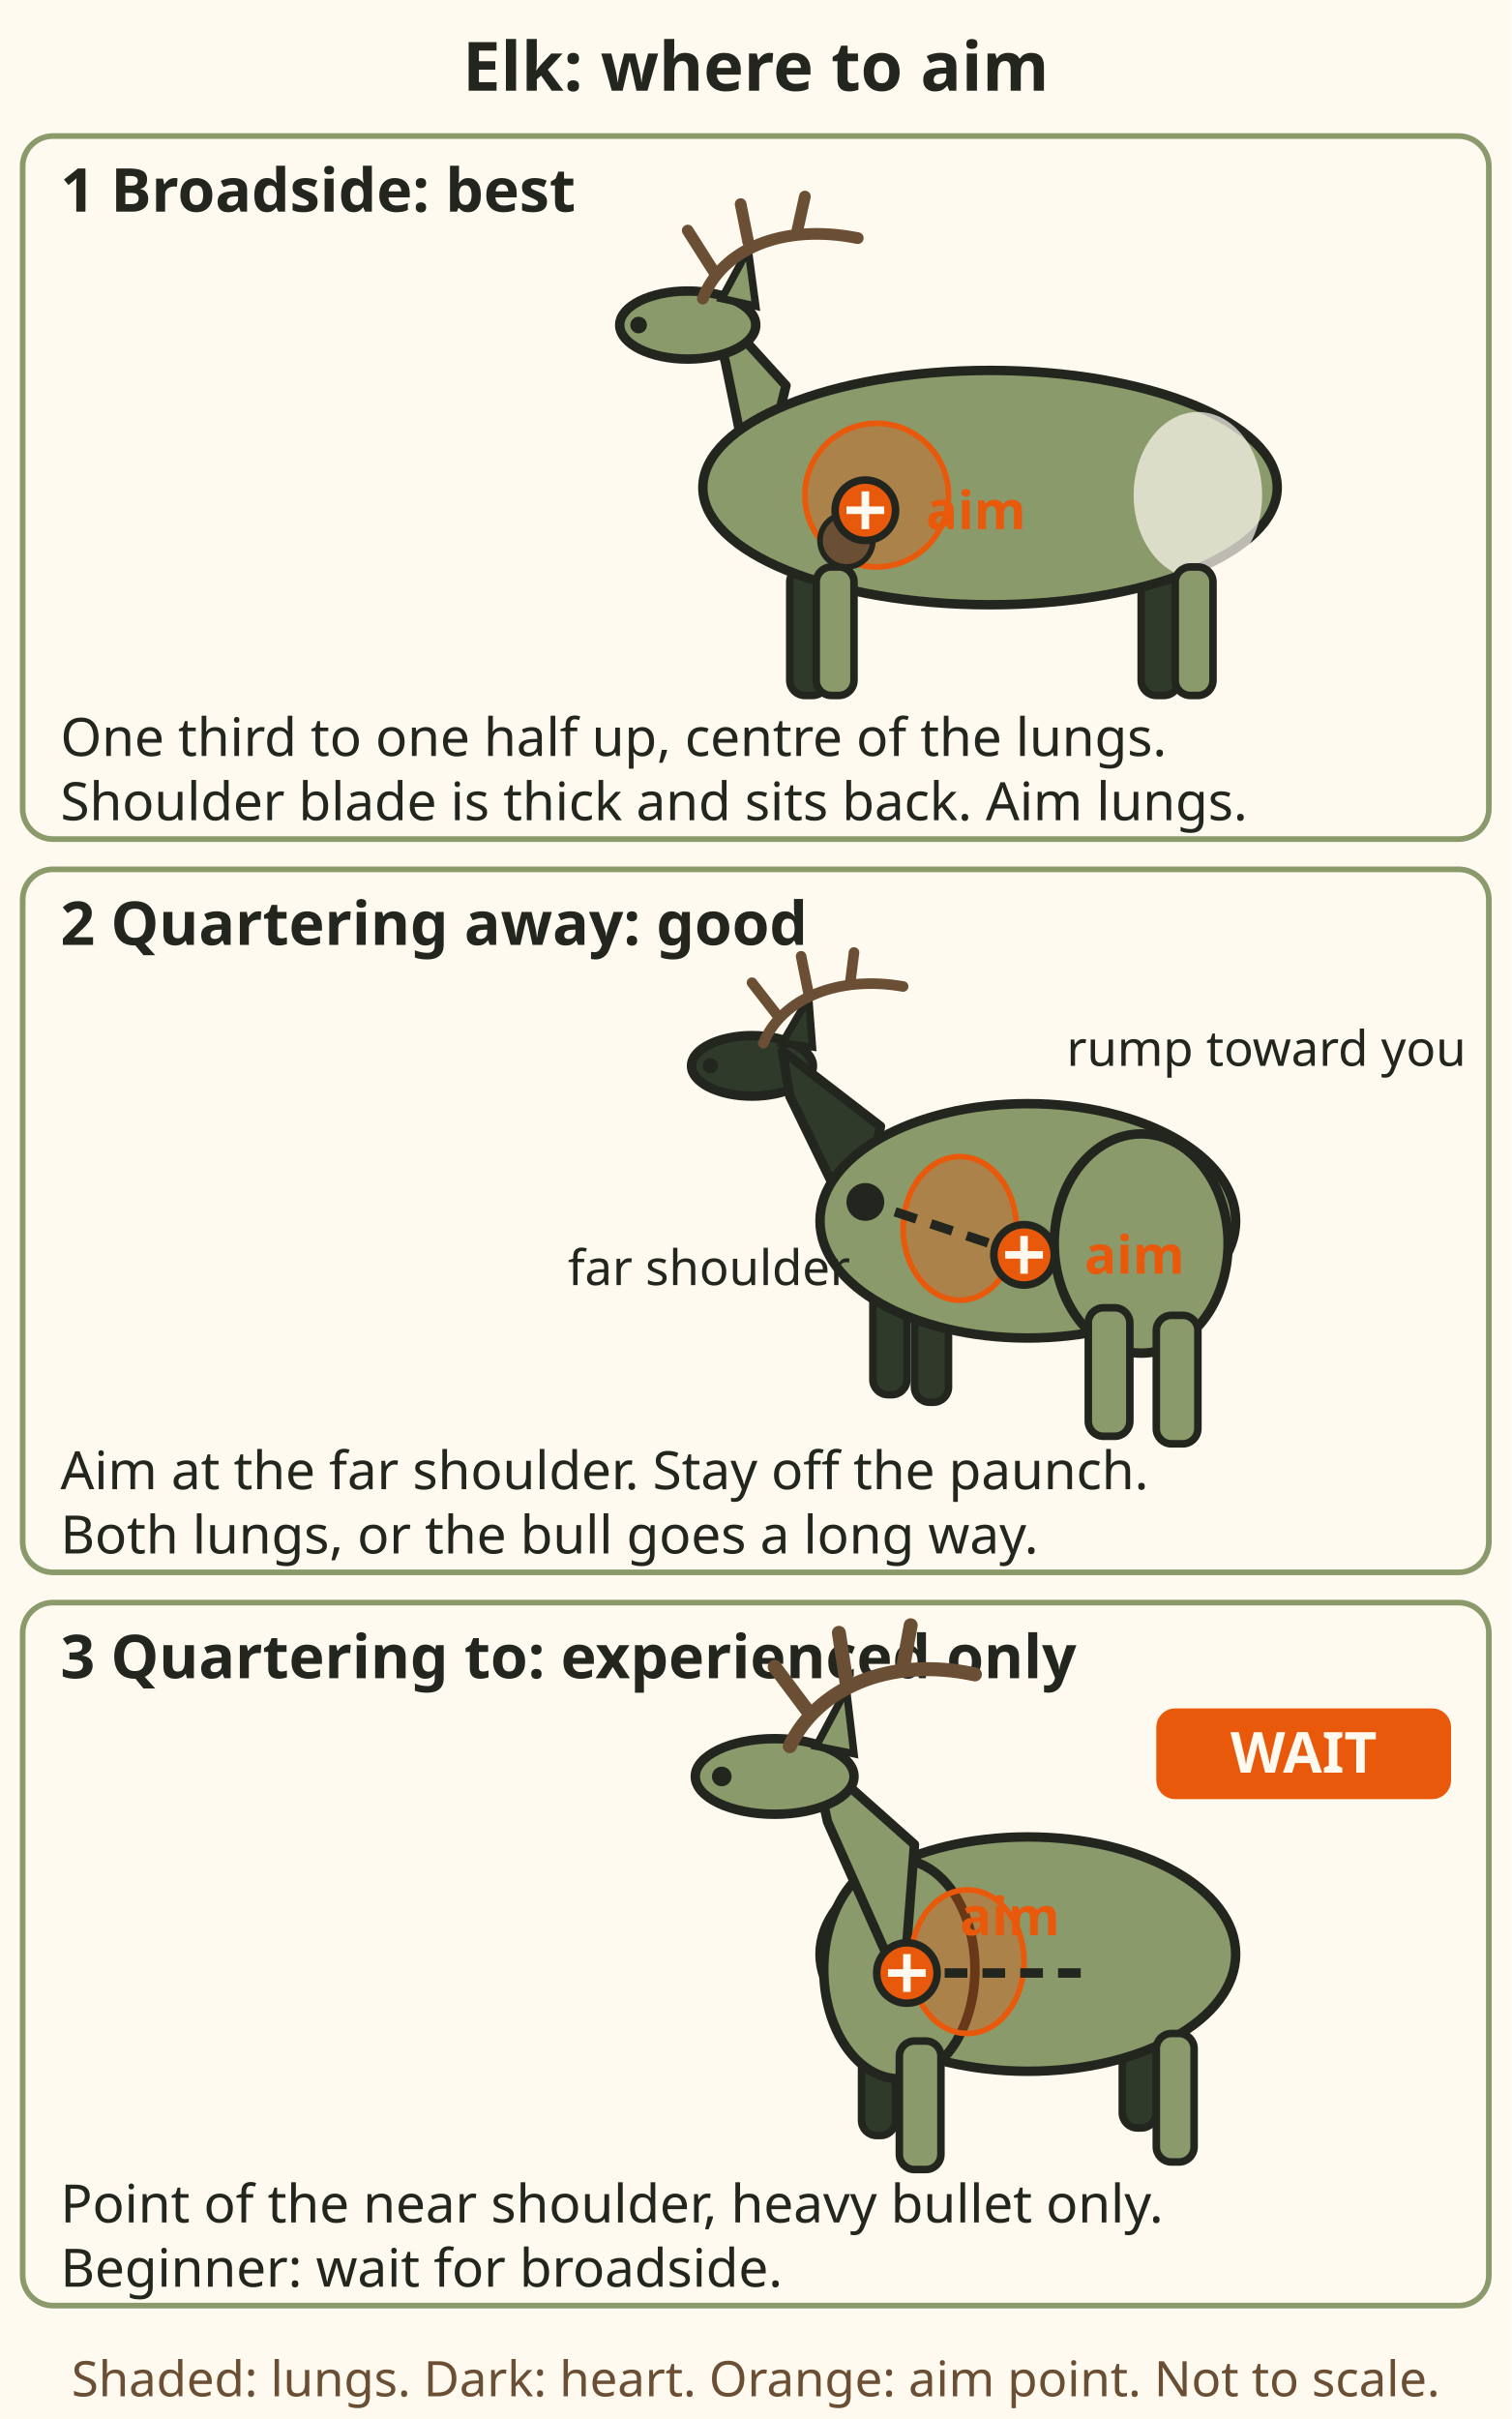
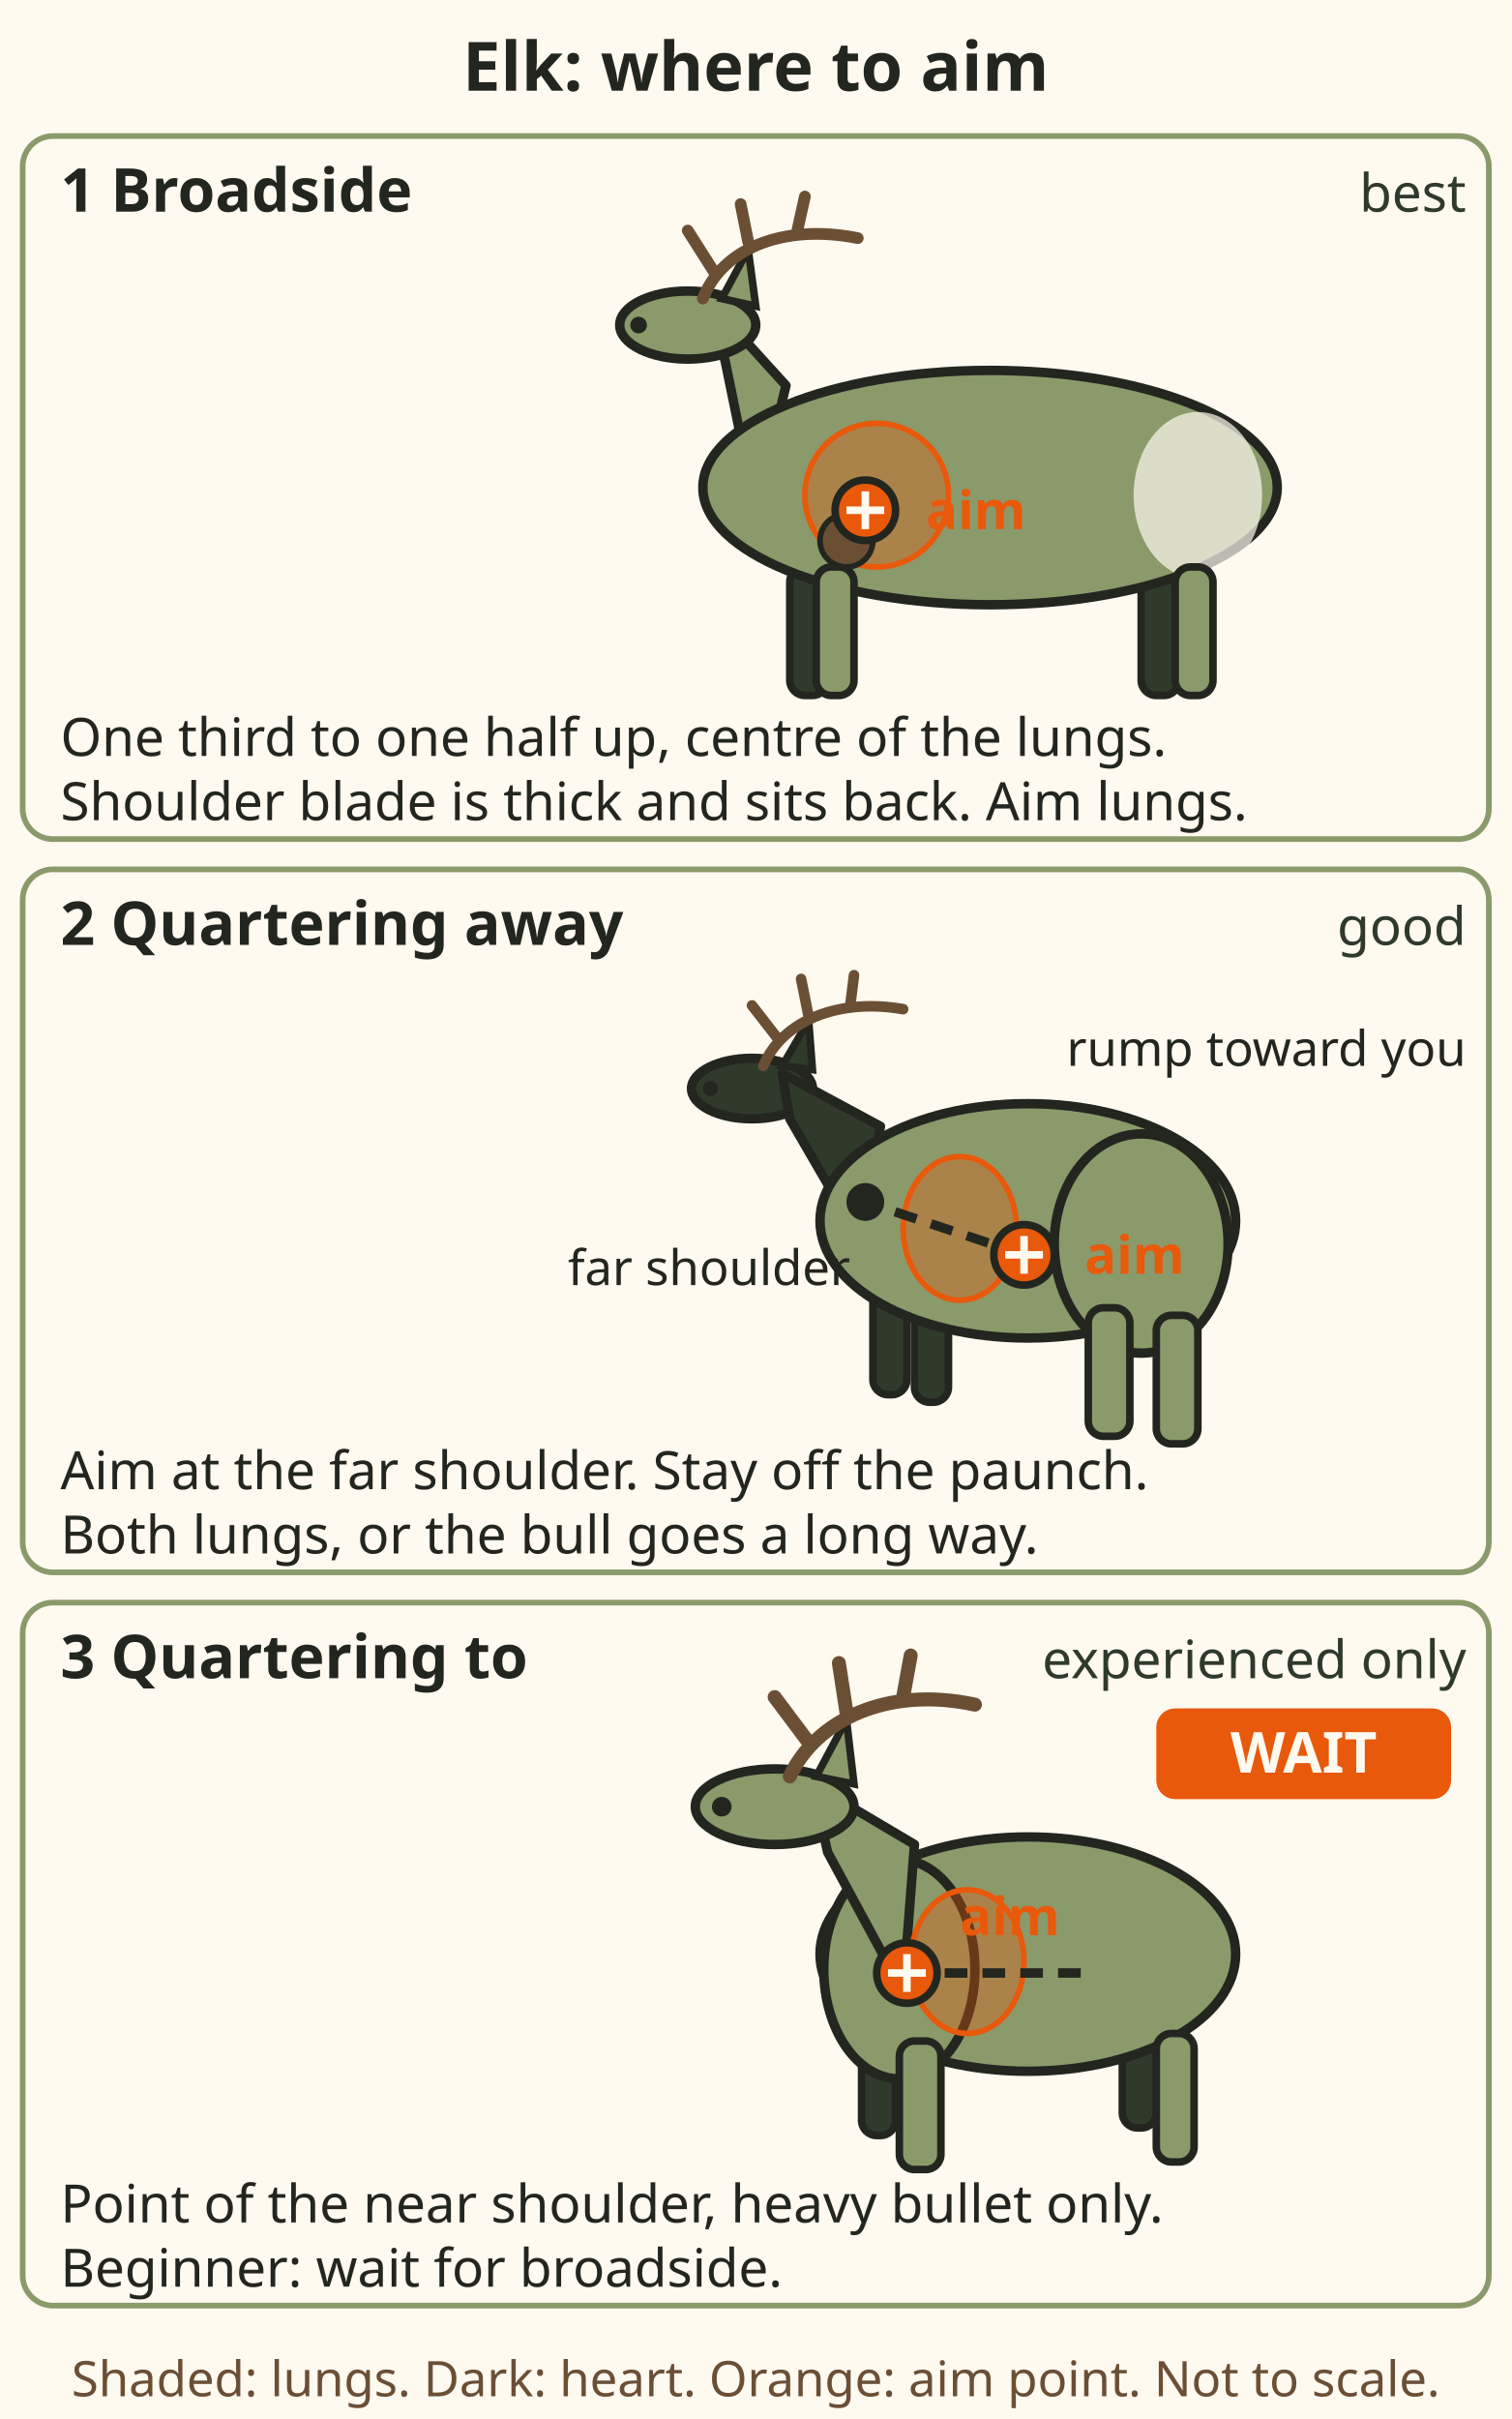
<svg xmlns="http://www.w3.org/2000/svg" viewBox="0 0 400 640" font-family="sans-serif">
  <rect x="0" y="0" width="400" height="640" fill="#fffaf0" />
  <text x="200" y="24" font-size="18" font-weight="bold" fill="#23261f" text-anchor="middle">Elk: where to aim</text>
  <g transform="translate(0,34)">
    <rect x="6" y="2" width="388" height="186" rx="8" fill="#fffaf0" stroke="#8a9a6b" stroke-width="1.5" />
-     <text x="16" y="22" font-size="16" font-weight="bold" fill="#23261f">1  Broadside: best</text>
+     <text x="16" y="22" font-size="16" font-weight="bold" fill="#23261f">1  Broadside</text>
+     <text x="388" y="22" font-size="14" fill="#2f3a2b" text-anchor="end">best</text>
    <rect x="209" y="116" width="10" height="34" rx="4" fill="#2f3a2b" stroke="#23261f" stroke-width="2" />
    <rect x="302" y="116" width="10" height="34" rx="4" fill="#2f3a2b" stroke="#23261f" stroke-width="2" />
    <path d="M208 68 L188 46 L192 62 L200 101 Z" fill="#8a9a6b" stroke="#23261f" stroke-width="2.5" stroke-linejoin="round" />
    <ellipse cx="182" cy="52" rx="18" ry="9" fill="#8a9a6b" stroke="#23261f" stroke-width="2.5" />
    <path d="M191 45 L198 32 L200 47 Z" fill="#8a9a6b" stroke="#23261f" stroke-width="2" />
    <circle cx="169" cy="52" r="2.2" fill="#23261f" />
    <path d="M186 45 C191 32 207 25 227 29 M189 38 L182 27 M198 30 L196 20 M211 27 L213 18" fill="none" stroke="#6b4f35" stroke-width="3.1" stroke-linecap="round" />
    <ellipse cx="262" cy="95" rx="76" ry="31" fill="#8a9a6b" stroke="#23261f" stroke-width="2.5" />
    <ellipse cx="317" cy="97" rx="17" ry="22" fill="#fffaf0" fill-opacity="0.7" stroke="none" />
    <rect x="216" y="116" width="10" height="34" rx="4" fill="#8a9a6b" stroke="#23261f" stroke-width="2" />
    <rect x="311" y="116" width="10" height="34" rx="4" fill="#8a9a6b" stroke="#23261f" stroke-width="2" />
    <ellipse cx="232" cy="97" rx="19" ry="19" fill="#e8590c" fill-opacity="0.35" stroke="#e8590c" stroke-width="1.5" />
    <circle cx="224" cy="109" r="7" fill="#6b4f35" stroke="#23261f" stroke-width="1.5" />
    <circle cx="229" cy="101" r="8" fill="#e8590c" stroke="#23261f" stroke-width="2" />
    <line x1="224" y1="101" x2="234" y2="101" stroke="#fffaf0" stroke-width="2" />
    <line x1="229" y1="96" x2="229" y2="106" stroke="#fffaf0" stroke-width="2" />
    <text x="245" y="106" font-size="14" font-weight="bold" fill="#e8590c">aim</text>
    <text x="16" y="166" font-size="14" fill="#23261f">One third to one half up, centre of the lungs.</text>
    <text x="16" y="183" font-size="14" fill="#23261f">Shoulder blade is thick and sits back. Aim lungs.</text>
  </g>
  <g transform="translate(0,228)">
    <rect x="6" y="2" width="388" height="186" rx="8" fill="#fffaf0" stroke="#8a9a6b" stroke-width="1.5" />
-     <text x="16" y="22" font-size="16" font-weight="bold" fill="#23261f">2  Quartering away: good</text>
+     <text x="16" y="22" font-size="16" font-weight="bold" fill="#23261f">2  Quartering away</text>
+     <text x="388" y="22" font-size="14" fill="#2f3a2b" text-anchor="end">good</text>
    <rect x="231" y="110" width="9" height="31" rx="4" fill="#2f3a2b" stroke="#23261f" stroke-width="2" />
    <rect x="242" y="112" width="9" height="31" rx="4" fill="#2f3a2b" stroke="#23261f" stroke-width="2" />
-     <ellipse cx="199" cy="54" rx="16" ry="8" fill="#2f3a2b" stroke="#23261f" stroke-width="2.5" />
-     <path d="M207 48 L214 36 L215 49 Z" fill="#2f3a2b" stroke="#23261f" stroke-width="2" />
-     <circle cx="188" cy="54" r="2.0" fill="#23261f" />
-     <path d="M202 48 C207 36 222 30 239 33 M206 41 L199 32 M214 35 L212 25 M225 32 L226 24" fill="none" stroke="#6b4f35" stroke-width="2.8" stroke-linecap="round" />
-     <path d="M233 70 L207 50 L209 62 L227 99 Z" fill="#2f3a2b" stroke="#23261f" stroke-width="2.5" stroke-linejoin="round" />
+     <ellipse cx="199" cy="60" rx="16" ry="8" fill="#2f3a2b" stroke="#23261f" stroke-width="2.5" />
+     <path d="M207 54 L214 42 L215 55 Z" fill="#2f3a2b" stroke="#23261f" stroke-width="2" />
+     <circle cx="188" cy="60" r="2.0" fill="#23261f" />
+     <path d="M202 54 C207 42 222 36 239 39 M206 47 L199 38 M214 41 L212 31 M225 38 L226 30" fill="none" stroke="#6b4f35" stroke-width="2.8" stroke-linecap="round" />
+     <path d="M233 70 L207 56 L209 68 L227 99 Z" fill="#2f3a2b" stroke="#23261f" stroke-width="2.5" stroke-linejoin="round" />
    <ellipse cx="272" cy="95" rx="55" ry="31" fill="#8a9a6b" stroke="#23261f" stroke-width="2.5" />
    <ellipse cx="302" cy="101" rx="23" ry="29" fill="#8a9a6b" stroke="#23261f" stroke-width="2.5" />
    <rect x="288" y="118" width="11" height="34" rx="4" fill="#8a9a6b" stroke="#23261f" stroke-width="2" />
    <rect x="306" y="120" width="11" height="34" rx="4" fill="#8a9a6b" stroke="#23261f" stroke-width="2" />
    <ellipse cx="254" cy="97" rx="15" ry="19" fill="#e8590c" fill-opacity="0.35" stroke="#e8590c" stroke-width="1.5" />
    <line x1="271" y1="104" x2="229" y2="90" stroke="#23261f" stroke-width="2.5" stroke-dasharray="6 4" />
    <circle cx="229" cy="90" r="5" fill="#23261f" />
    <text x="225" y="112" font-size="13" fill="#23261f" text-anchor="end">far shoulder</text>
    <circle cx="271" cy="104" r="8" fill="#e8590c" stroke="#23261f" stroke-width="2" />
    <line x1="266" y1="104" x2="276" y2="104" stroke="#fffaf0" stroke-width="2" />
    <line x1="271" y1="99" x2="271" y2="109" stroke="#fffaf0" stroke-width="2" />
    <text x="287" y="109" font-size="14" font-weight="bold" fill="#e8590c">aim</text>
    <text x="388" y="54" font-size="13" fill="#23261f" text-anchor="end">rump toward you</text>
    <text x="16" y="166" font-size="14" fill="#23261f">Aim at the far shoulder. Stay off the paunch.</text>
    <text x="16" y="183" font-size="14" fill="#23261f">Both lungs, or the bull goes a long way.</text>
  </g>
  <g transform="translate(0,422)">
    <rect x="6" y="2" width="388" height="186" rx="8" fill="#fffaf0" stroke="#8a9a6b" stroke-width="1.5" />
-     <text x="16" y="22" font-size="16" font-weight="bold" fill="#23261f">3  Quartering to: experienced only</text>
+     <text x="16" y="22" font-size="16" font-weight="bold" fill="#23261f">3  Quartering to</text>
+     <text x="388" y="22" font-size="14" fill="#2f3a2b" text-anchor="end">experienced only</text>
    <rect x="228" y="112" width="9" height="31" rx="4" fill="#2f3a2b" stroke="#23261f" stroke-width="2" />
    <rect x="297" y="110" width="9" height="31" rx="4" fill="#2f3a2b" stroke="#23261f" stroke-width="2" />
    <ellipse cx="272" cy="95" rx="55" ry="31" fill="#8a9a6b" stroke="#23261f" stroke-width="2.5" />
    <ellipse cx="238" cy="99" rx="20" ry="29" fill="#8a9a6b" stroke="#23261f" stroke-width="2.5" />
-     <path d="M242 66 L215 42 L219 60 L239 105 Z" fill="#8a9a6b" stroke="#23261f" stroke-width="2.5" stroke-linejoin="round" />
-     <ellipse cx="205" cy="48" rx="21" ry="10" fill="#8a9a6b" stroke="#23261f" stroke-width="2.5" />
-     <path d="M216 40 L224 25 L226 42 Z" fill="#8a9a6b" stroke="#23261f" stroke-width="2" />
-     <circle cx="191" cy="48" r="2.6" fill="#23261f" />
-     <path d="M209 40 C216 25 235 16 258 21 M214 31 L205 19 M224 23 L222 10 M239 19 L241 8" fill="none" stroke="#6b4f35" stroke-width="3.7" stroke-linecap="round" />
+     <path d="M242 66 L215 50 L219 68 L239 105 Z" fill="#8a9a6b" stroke="#23261f" stroke-width="2.5" stroke-linejoin="round" />
+     <ellipse cx="205" cy="56" rx="21" ry="10" fill="#8a9a6b" stroke="#23261f" stroke-width="2.5" />
+     <path d="M216 48 L224 33 L226 50 Z" fill="#8a9a6b" stroke="#23261f" stroke-width="2" />
+     <circle cx="191" cy="56" r="2.6" fill="#23261f" />
+     <path d="M209 48 C216 33 235 24 258 29 M214 39 L205 27 M224 31 L222 18 M239 27 L241 16" fill="none" stroke="#6b4f35" stroke-width="3.7" stroke-linecap="round" />
    <rect x="238" y="118" width="11" height="34" rx="4" fill="#8a9a6b" stroke="#23261f" stroke-width="2" />
    <rect x="306" y="116" width="10" height="34" rx="4" fill="#8a9a6b" stroke="#23261f" stroke-width="2" />
    <ellipse cx="256" cy="97" rx="15" ry="19" fill="#e8590c" fill-opacity="0.35" stroke="#e8590c" stroke-width="1.5" />
    <line x1="240" y1="100" x2="286" y2="100" stroke="#23261f" stroke-width="2.5" stroke-dasharray="6 4" />
    <circle cx="240" cy="100" r="8" fill="#e8590c" stroke="#23261f" stroke-width="2" />
    <line x1="235" y1="100" x2="245" y2="100" stroke="#fffaf0" stroke-width="2" />
    <line x1="240" y1="95" x2="240" y2="105" stroke="#fffaf0" stroke-width="2" />
    <text x="254" y="90" font-size="14" font-weight="bold" fill="#e8590c">aim</text>
    <rect x="306" y="30" width="78" height="24" rx="5" fill="#e8590c" />
    <text x="345" y="47" font-size="15" font-weight="bold" fill="#fffaf0" text-anchor="middle">WAIT</text>
    <text x="16" y="166" font-size="14" fill="#23261f">Point of the near shoulder, heavy bullet only.</text>
    <text x="16" y="183" font-size="14" fill="#23261f">Beginner: wait for broadside.</text>
  </g>
  <text x="200" y="634" font-size="13" fill="#6b4f35" text-anchor="middle">Shaded: lungs. Dark: heart. Orange: aim point. Not to scale.</text>
</svg>
